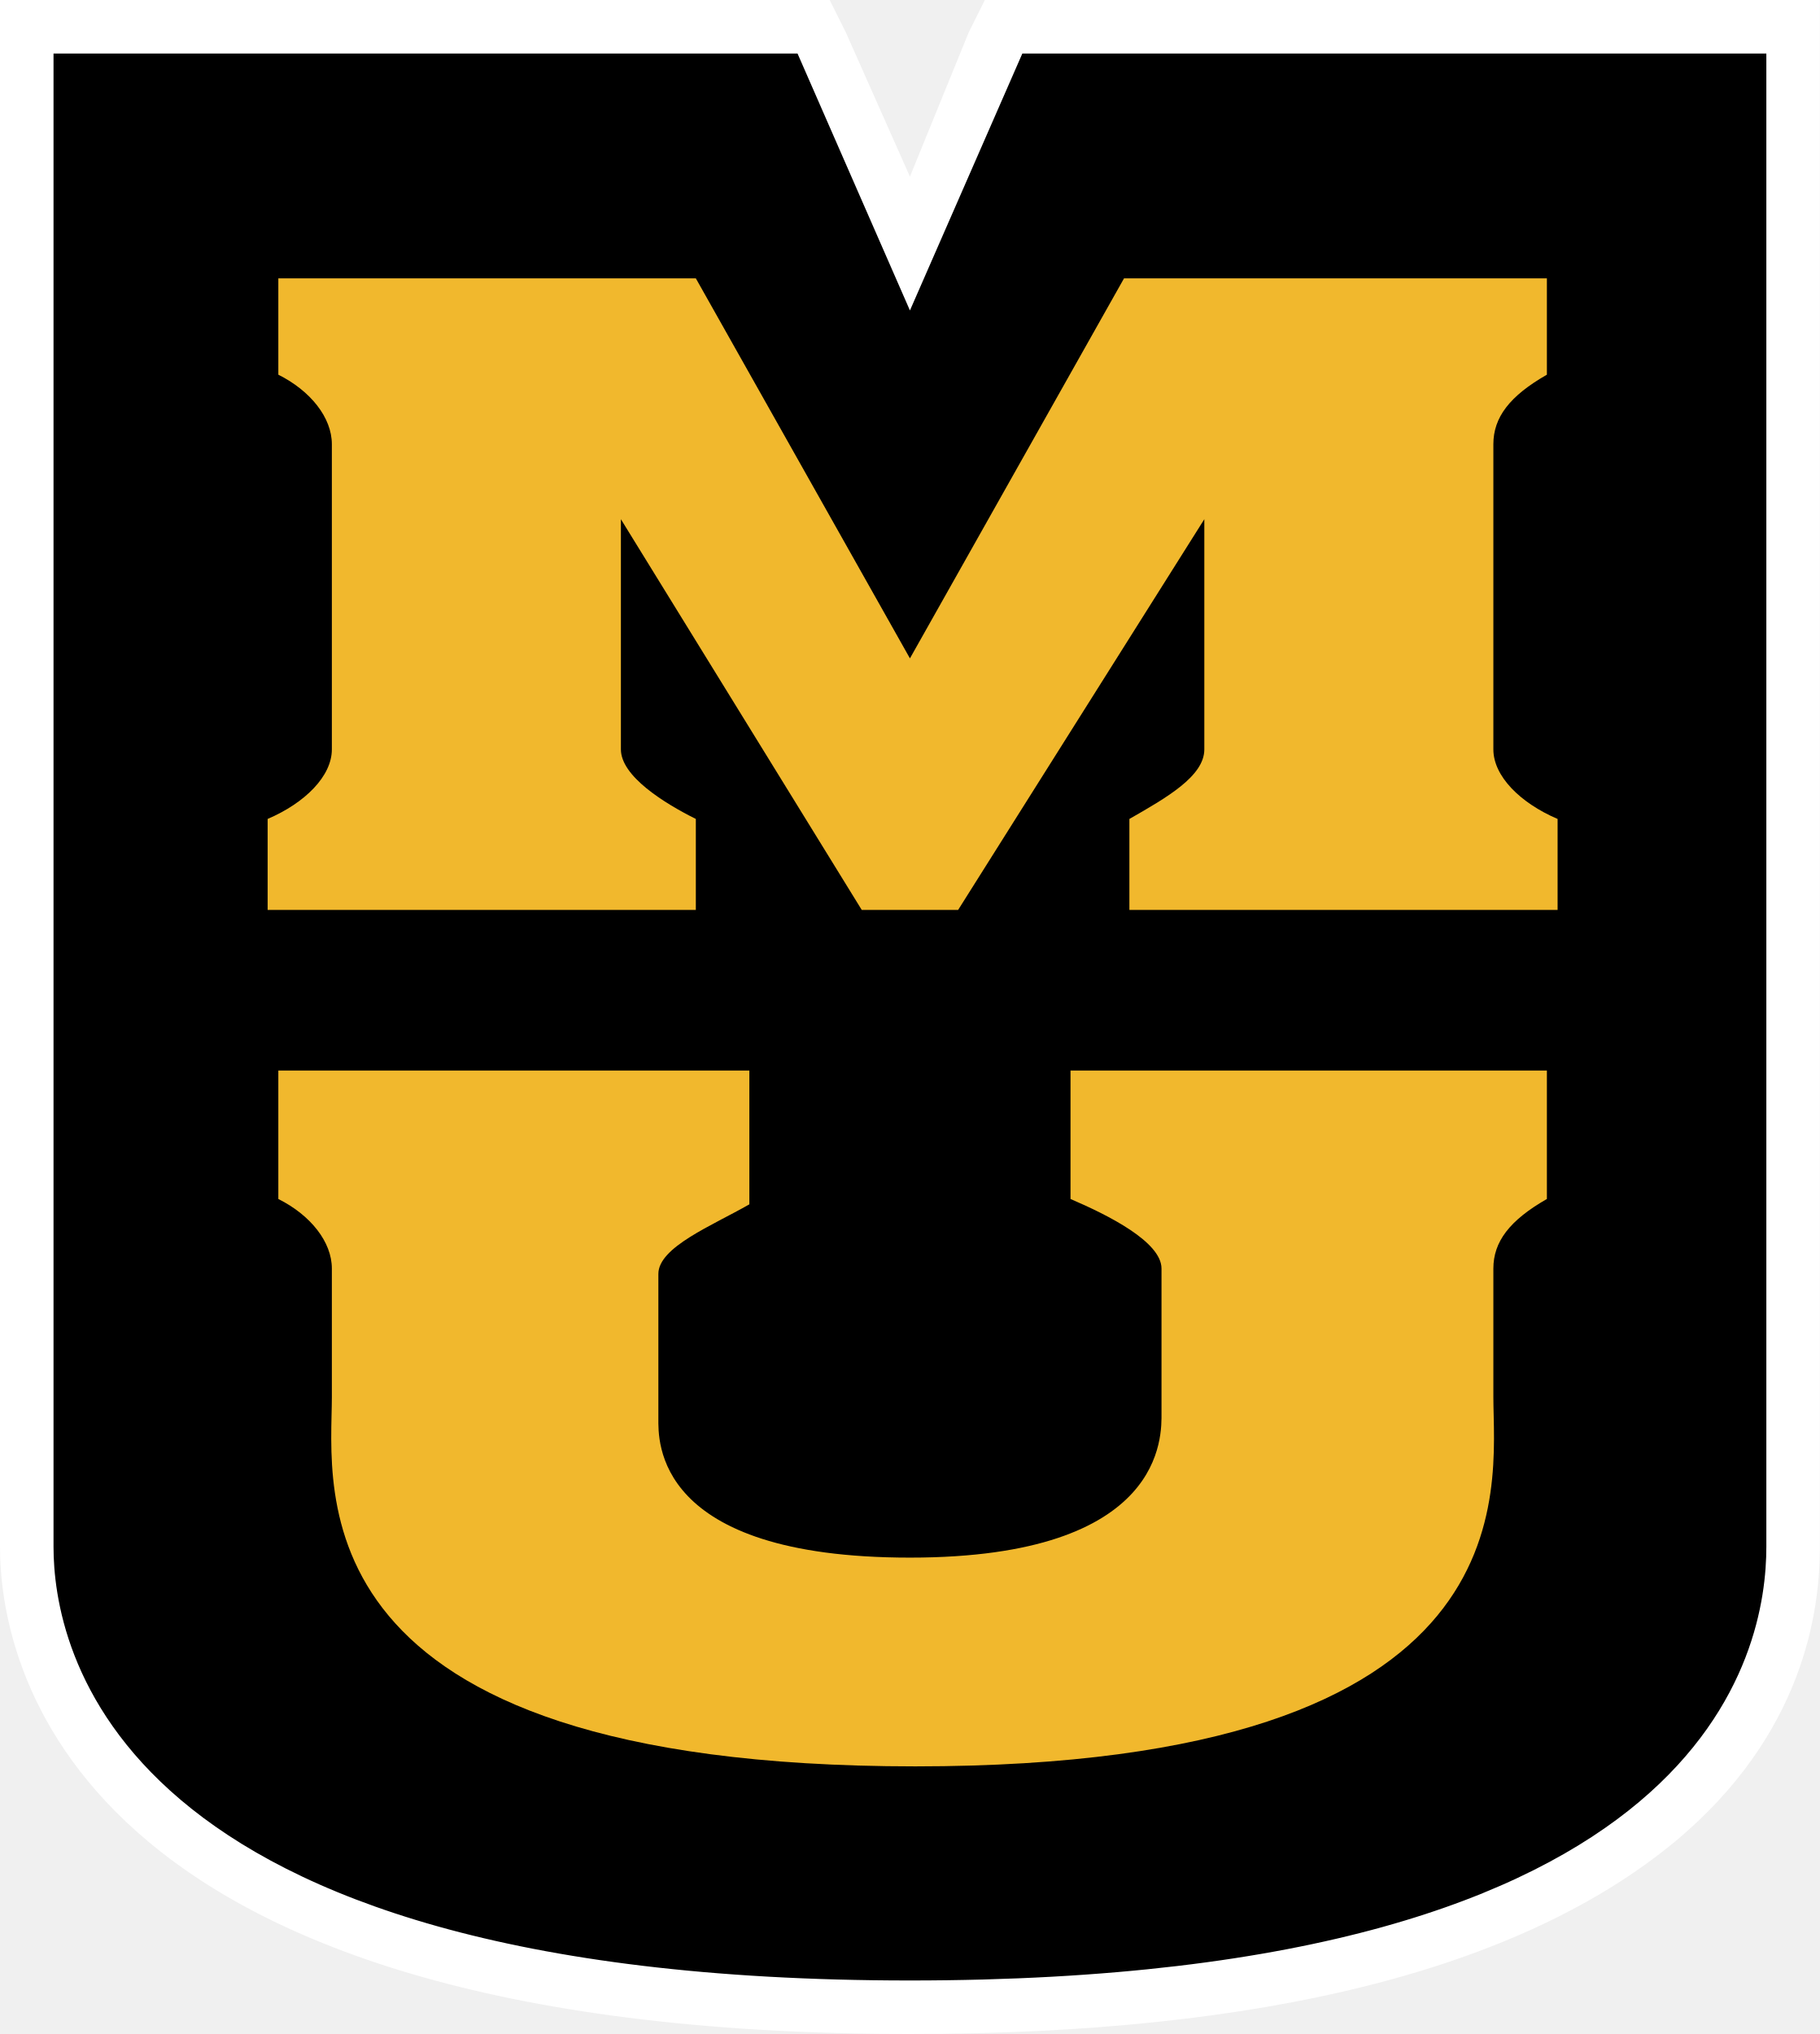
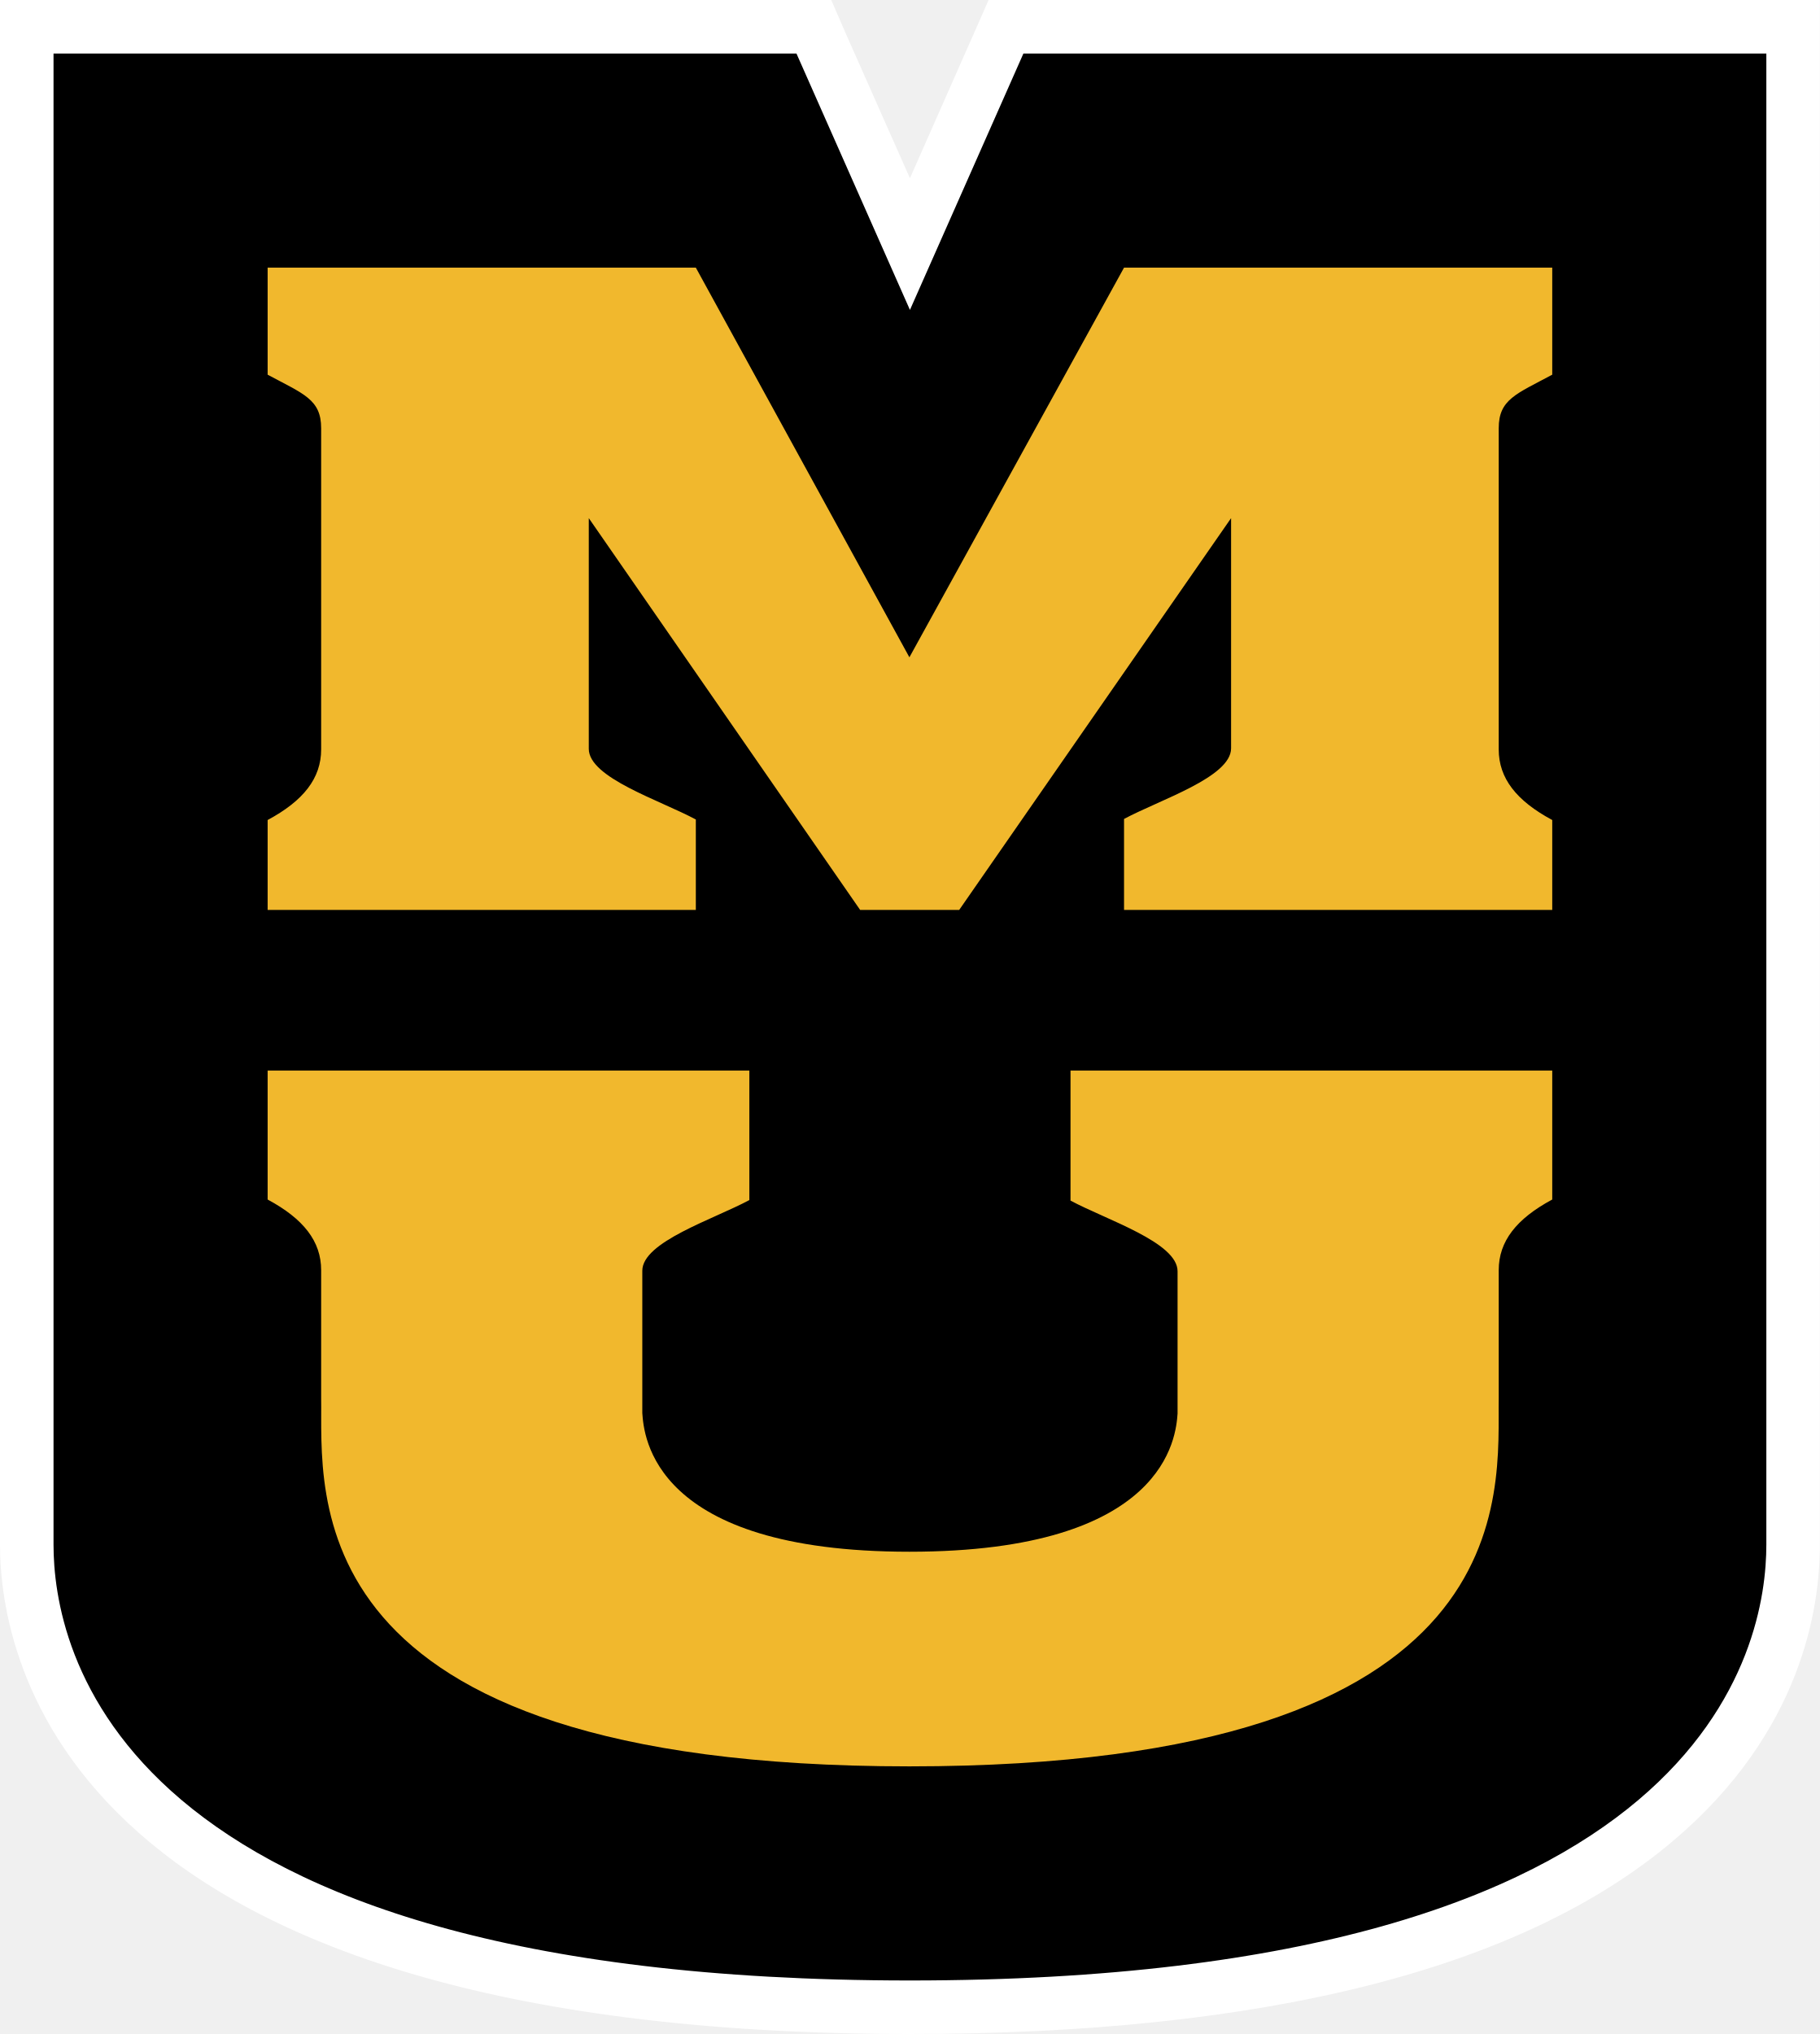
<svg xmlns="http://www.w3.org/2000/svg" version="1.0" id="default" x="0px" y="0px" width="34px" height="38px" viewBox="0 0 34 38" enable-background="new 0 0 34 38" xml:space="preserve">
  <g>
-     <path d="M17,37.5c-15.3,0-16.5-6.6-16.5-8.6V0.5h14.7L17,4.6l1.8-4.1h14.7v28.4C33.5,30.9,32.3,37.5,17,37.5z" />
-     <path fill="#FFFFFF" d="M33,1v27.9c0,1.9-1,8.1-16,8.1S1,30.7,1,28.9V1h13.9L17,5.8L19.1,1H33 M34,0h-1H19.1h-0.7l-0.3,0.6L17,3.3   l-1.2-2.7L15.5,0h-0.7H1H0v1v27.9C0,31,1.2,38,17,38c6.6,0,11.4-1.2,14.3-3.6c2.4-2,2.7-4.3,2.7-5.5V1V0L34,0z" />
+     <path d="M17,37.5c-15.31,0-16.5-6.61-16.5-8.64V0.5h14.7L17,4.56l1.8-4.06h14.7v28.36C33.5,30.89,32.31,37.5,17,37.5z" />
+     <path fill="#FFFFFF" d="M33,1v27.86C33,30.72,31.96,37,17,37S1,30.72,1,28.86V1h13.88L17,5.79L19.12,1H33 M34,0h-1H19.12h-0.65   l-0.26,0.59L17,3.33l-1.21-2.73L15.53,0h-0.65H1H0v1v27.86C0,31.01,1.23,38,17,38c6.63,0,11.43-1.21,14.26-3.61   c2.39-2.02,2.74-4.33,2.74-5.53V1V0L34,0z" />
  </g>
-   <path fill="#F1B82D" d="M21.7,26.4v-2.7c0-0.5-1-1-1.7-1.3V20h0.7h8.2v2.4c-0.7,0.4-1,0.8-1,1.3v2.4c0,1.7,0.8,6.9-10.8,6.9  C5.4,33,6.2,27.8,6.2,26.1v-2.4c0-0.5-0.4-1-1-1.3V20H14v0.6v1.9c-0.7,0.4-1.7,0.8-1.7,1.3v2.7c0,0.4-0.1,2.6,4.7,2.6  S21.7,26.8,21.7,26.4z" />
-   <path fill="#F1B82D" d="M17,12.3l4-7.1h7.9V7c-0.7,0.4-1,0.8-1,1.3V14c0,0.5,0.5,1,1.2,1.3V17h-8v-1.7c0.7-0.4,1.4-0.8,1.4-1.3V9.7  L17.9,17h-1.8l-4.5-7.3V14c0,0.5,0.8,1,1.4,1.3V17H5v-1.7C5.7,15,6.2,14.5,6.2,14V8.3c0-0.5-0.4-1-1-1.3V5.2H13L17,12.3" />
+   <path fill="#F1B82D" d="M22,26.41v-2.66c0-0.54-1.33-0.96-2-1.32V20h0.67H29v2.41c-0.67,0.36-1,0.78-1,1.32v2.38  C27.97,27.85,28.61,33,16.99,33C5.38,33,6.03,27.85,6,26.11v-2.38c0-0.54-0.33-0.96-1-1.32V20h9v0.55v1.87c-0.67,0.36-2,0.78-2,1.32  v2.66c0.03,0.42,0.18,2.59,4.99,2.59S21.97,26.83,22,26.41z" />
+   <path fill="#F1B82D" d="M16.99,12.28L21,5h8v2c-0.67,0.36-1,0.46-1,1v6c0,0.54,0.33,0.96,1,1.32V17h-8v-1.7c0.67-0.36,2-0.78,2-1.32  V9.68L17.92,17h-1.85L11,9.68v4.31c0,0.54,1.33,0.96,2,1.32V17H5v-1.68c0.67-0.36,1-0.78,1-1.32V8c0-0.54-0.33-0.64-1-1V5h8  L16.99,12.28" />
  <g>
</g>
  <g>
</g>
  <g>
</g>
  <g>
</g>
  <g>
</g>
  <g>
</g>
  <g>
</g>
  <g>
</g>
  <g>
</g>
  <g>
</g>
  <g>
</g>
  <g>
</g>
  <g>
</g>
  <g>
</g>
  <g>
</g>
</svg>
